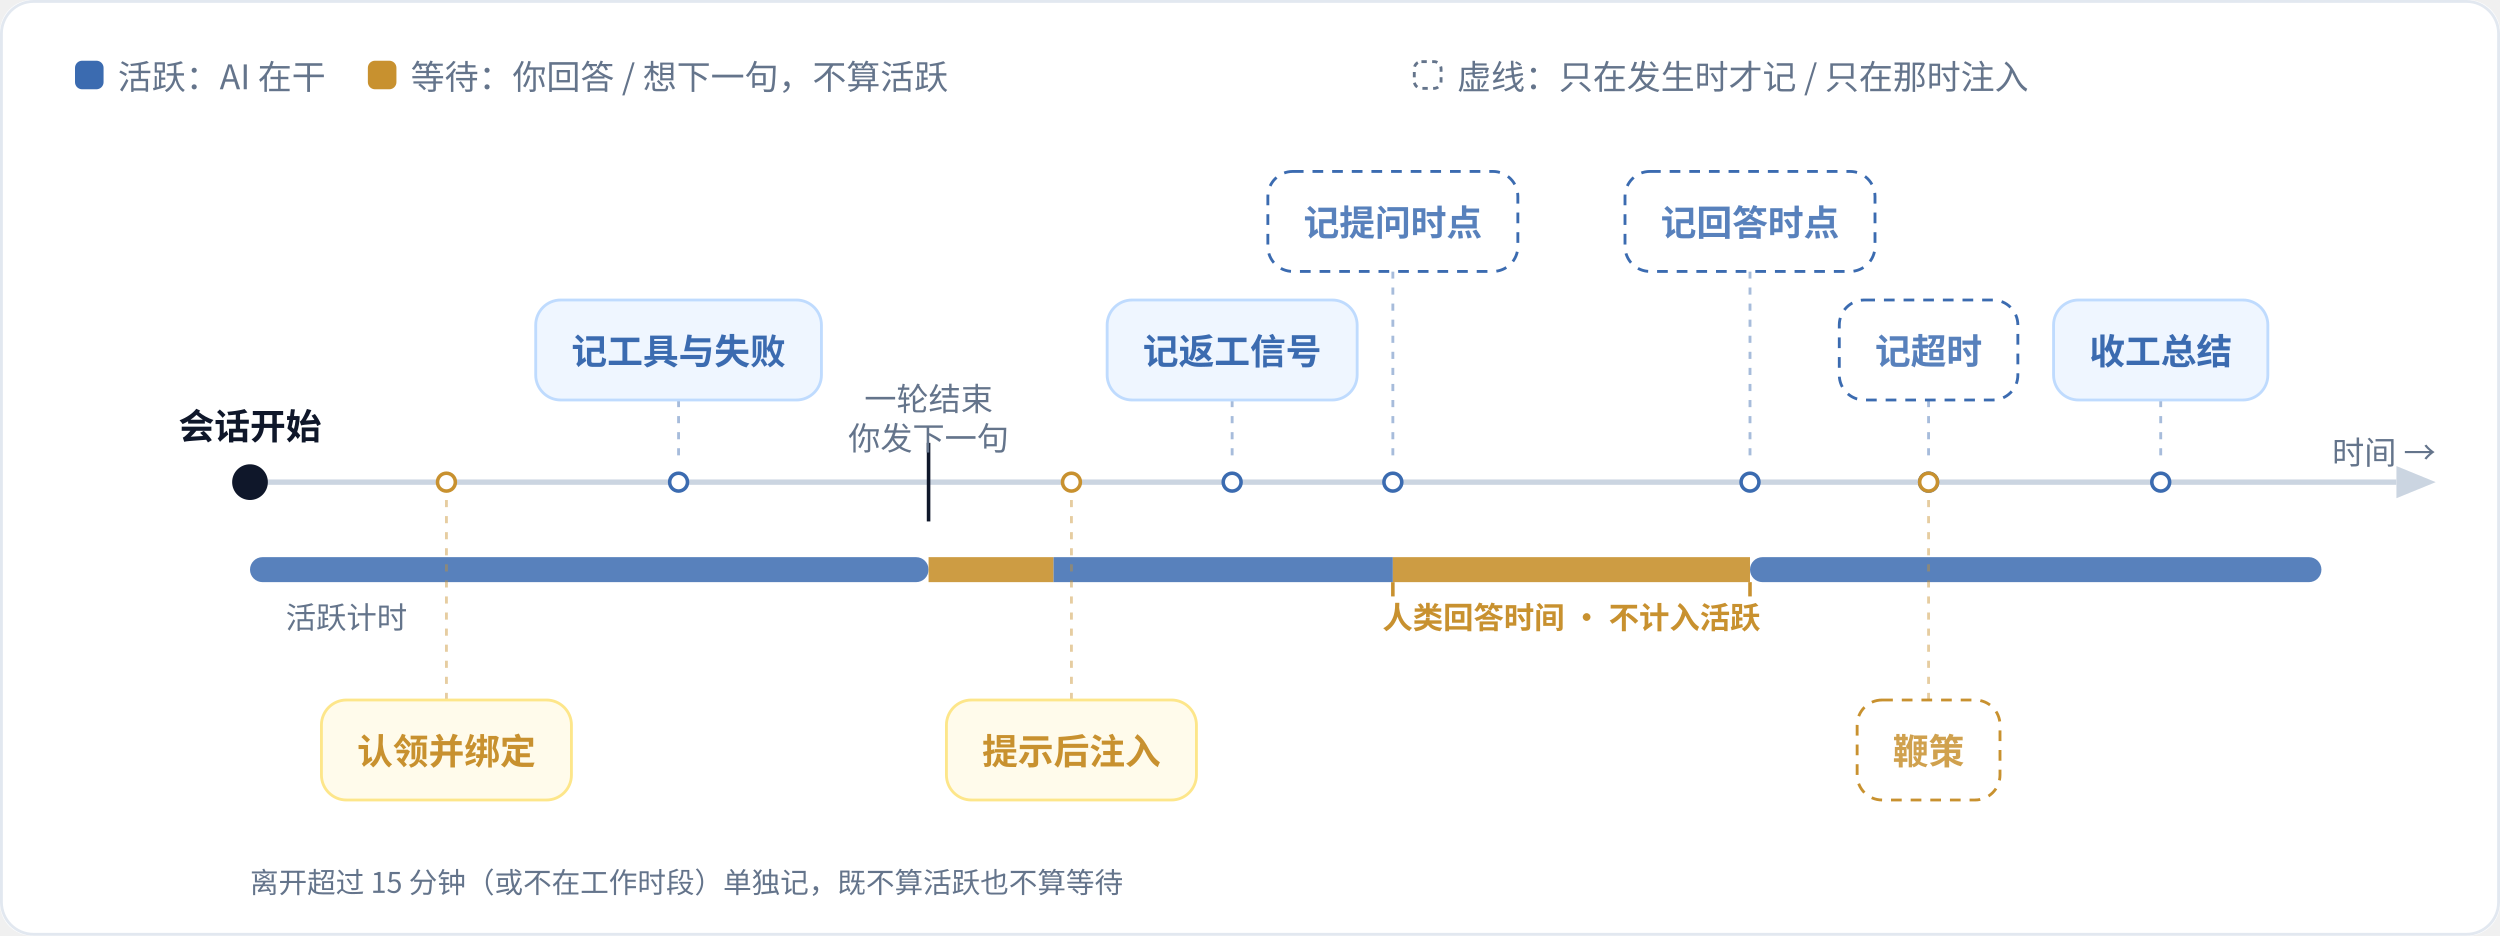
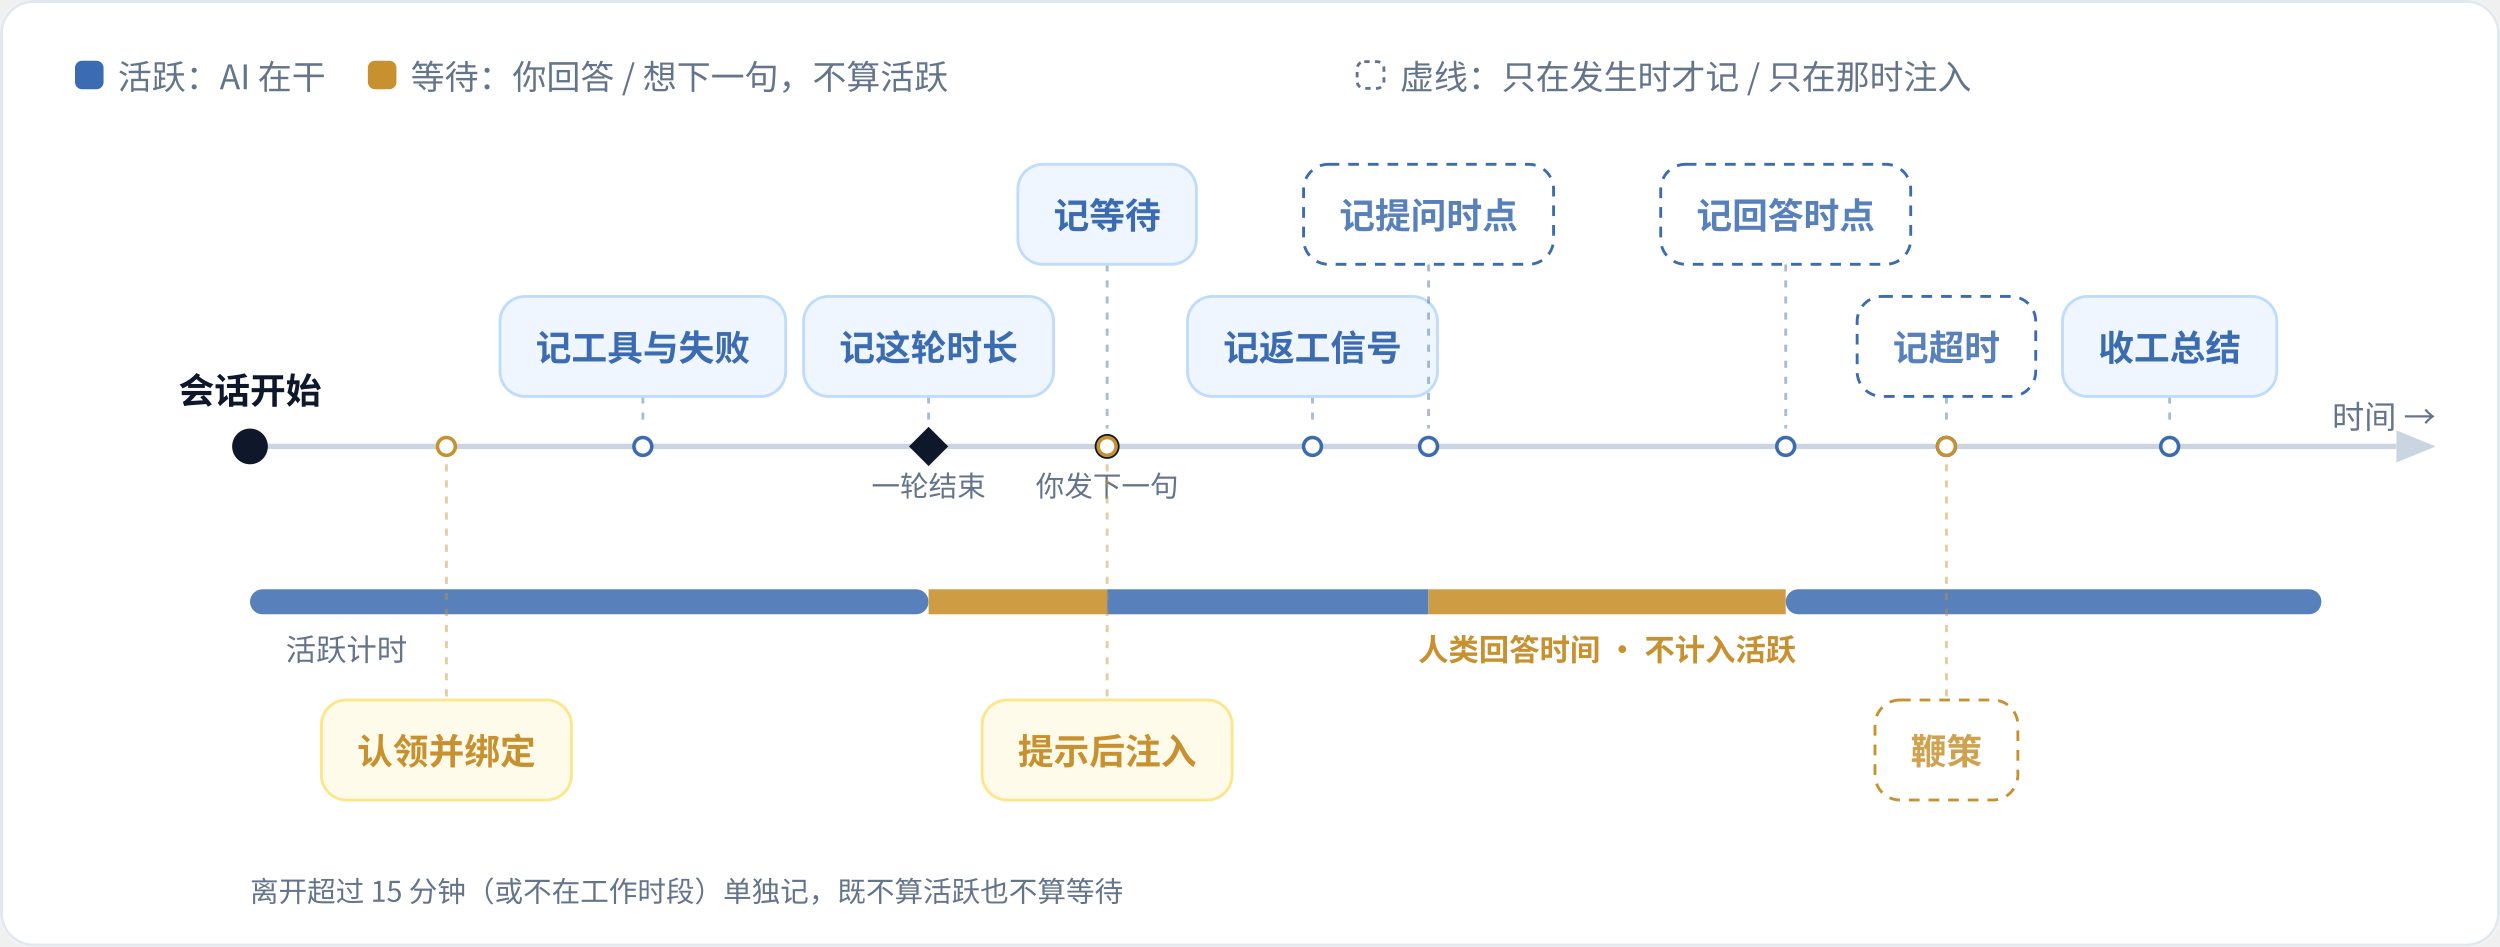
- <svg xmlns="http://www.w3.org/2000/svg" width="1400" height="524" viewBox="0 0 1400 524" role="img" aria-labelledby="t1 t2">
-   <rect width="1400" height="524" rx="18" fill="#ffffff" />
-   <rect x="0.8" y="0.8" width="1398.4" height="522.4" rx="18" fill="none" stroke="#e2e8f0" stroke-width="1.6" />
+ <svg xmlns="http://www.w3.org/2000/svg" width="1400" height="530" viewBox="0 0 1400 530" role="img" aria-labelledby="t1 t2">
+   <rect width="1400" height="530" rx="18" fill="#ffffff" />
+   <rect x="0.8" y="0.8" width="1398.4" height="528.4" rx="18" fill="none" stroke="#e2e8f0" stroke-width="1.6" />
  <rect x="42" y="34" width="16" height="16" rx="4" fill="#3b6bb0" />
  <text x="66" y="50" font-family="'PingFang SC','Noto Sans CJK SC','Microsoft YaHei',sans-serif" font-size="19" fill="#64748b">活跃：AI 在干</text>
  <rect x="206" y="34" width="16" height="16" rx="4" fill="#c8912f" />
  <text x="230" y="50" font-family="'PingFang SC','Noto Sans CJK SC','Microsoft YaHei',sans-serif" font-size="19" fill="#64748b">等待：你回答 / 想下一句，不算活跃</text>
-   <rect x="792" y="34.5" width="15" height="15" rx="4" fill="none" stroke="#64748b" stroke-width="1.6" stroke-dasharray="3 3" />
-   <text x="816" y="50" font-family="'PingFang SC','Noto Sans CJK SC','Microsoft YaHei',sans-serif" font-size="19" fill="#64748b">虚线：只在发生时才记 / 只在那时注入</text>
-   <line x1="140" y1="270" x2="1342" y2="270" stroke="#cbd5e1" stroke-width="3" />
-   <path d="M 1342 261 L 1364 270 L 1342 279 Z" fill="#cbd5e1" />
-   <text x="1364" y="260" text-anchor="end" font-family="'PingFang SC','Noto Sans CJK SC','Microsoft YaHei',sans-serif" font-size="18" fill="#64748b">时间 →</text>
-   <circle cx="140" cy="270" r="10" fill="#0f172a" />
-   <text x="140" y="246" text-anchor="middle" font-family="'PingFang SC','Noto Sans CJK SC','Microsoft YaHei',sans-serif" font-size="20" font-weight="600" fill="#0f172a">会话开始</text>
-   <line x1="520" y1="248" x2="520" y2="292" stroke="#0f172a" stroke-width="2" />
-   <text x="520" y="230" text-anchor="middle" font-family="'PingFang SC','Noto Sans CJK SC','Microsoft YaHei',sans-serif" font-size="18" fill="#64748b">一轮结束</text>
-   <text x="520" y="252" text-anchor="middle" font-family="'PingFang SC','Noto Sans CJK SC','Microsoft YaHei',sans-serif" font-size="18" fill="#64748b">你发下一句</text>
-   <rect x="140" y="312" width="380" height="14" rx="7" fill="#3b6bb0" opacity="0.85" />
-   <rect x="520" y="312" width="70" height="14" fill="#c8912f" opacity="0.9" />
-   <rect x="590" y="312" width="190" height="14" fill="#3b6bb0" opacity="0.85" />
-   <rect x="780" y="312" width="200" height="14" fill="#c8912f" opacity="0.9" />
-   <rect x="980" y="312" width="320" height="14" rx="7" fill="#3b6bb0" opacity="0.85" />
-   <text x="160" y="352" font-family="'PingFang SC','Noto Sans CJK SC','Microsoft YaHei',sans-serif" font-size="17" fill="#64748b">活跃计时</text>
-   <text x="880" y="352" text-anchor="middle" font-family="'PingFang SC','Noto Sans CJK SC','Microsoft YaHei',sans-serif" font-size="17" font-weight="600" fill="#c8912f">人类回答时间 · 不计入活跃</text>
-   <line x1="380" y1="224" x2="380" y2="260" stroke="#3b6bb0" stroke-width="1.6" stroke-dasharray="4 5" opacity="0.45" />
-   <circle cx="380" cy="270" r="5" fill="#ffffff" stroke="#3b6bb0" stroke-width="2" />
-   <rect x="300.0" y="168" width="160.0" height="56" rx="14" fill="#eff6ff" stroke="#bfdbfe" stroke-width="1.6" />
-   <text x="380" y="204" text-anchor="middle" font-family="'PingFang SC','Noto Sans CJK SC','Microsoft YaHei',sans-serif" font-size="20" font-weight="600" fill="#3b6bb0" opacity="1">记工具与失败</text>
-   <line x1="690" y1="224" x2="690" y2="260" stroke="#3b6bb0" stroke-width="1.6" stroke-dasharray="4 5" opacity="0.45" />
-   <circle cx="690" cy="270" r="5" fill="#ffffff" stroke="#3b6bb0" stroke-width="2" />
-   <rect x="620.0" y="168" width="140.0" height="56" rx="14" fill="#eff6ff" stroke="#bfdbfe" stroke-width="1.6" />
-   <text x="690" y="204" text-anchor="middle" font-family="'PingFang SC','Noto Sans CJK SC','Microsoft YaHei',sans-serif" font-size="20" font-weight="600" fill="#3b6bb0" opacity="1">记返工信号</text>
-   <line x1="780" y1="152" x2="780" y2="260" stroke="#3b6bb0" stroke-width="1.6" stroke-dasharray="4 5" opacity="0.45" />
-   <circle cx="780" cy="270" r="5" fill="#ffffff" stroke="#3b6bb0" stroke-width="2" />
-   <rect x="710.0" y="96" width="140.0" height="56" rx="14" fill="#ffffff" stroke="#3b6bb0" stroke-width="1.6" stroke-dasharray="6 5" />
-   <text x="780" y="132" text-anchor="middle" font-family="'PingFang SC','Noto Sans CJK SC','Microsoft YaHei',sans-serif" font-size="20" font-weight="600" fill="#3b6bb0" opacity="0.85">记提问时点</text>
-   <line x1="980" y1="152" x2="980" y2="260" stroke="#3b6bb0" stroke-width="1.6" stroke-dasharray="4 5" opacity="0.45" />
-   <circle cx="980" cy="270" r="5" fill="#ffffff" stroke="#3b6bb0" stroke-width="2" />
-   <rect x="910.0" y="96" width="140.0" height="56" rx="14" fill="#ffffff" stroke="#3b6bb0" stroke-width="1.6" stroke-dasharray="6 5" />
-   <text x="980" y="132" text-anchor="middle" font-family="'PingFang SC','Noto Sans CJK SC','Microsoft YaHei',sans-serif" font-size="20" font-weight="600" fill="#3b6bb0" opacity="0.85">记回答时点</text>
-   <line x1="1080" y1="224" x2="1080" y2="260" stroke="#3b6bb0" stroke-width="1.6" stroke-dasharray="4 5" opacity="0.45" />
-   <circle cx="1080" cy="270" r="5" fill="#ffffff" stroke="#3b6bb0" stroke-width="2" />
-   <rect x="1030.0" y="168" width="100.0" height="56" rx="14" fill="#ffffff" stroke="#3b6bb0" stroke-width="1.6" stroke-dasharray="6 5" />
-   <text x="1080" y="204" text-anchor="middle" font-family="'PingFang SC','Noto Sans CJK SC','Microsoft YaHei',sans-serif" font-size="20" font-weight="600" fill="#3b6bb0" opacity="0.85">记超时</text>
-   <line x1="1210" y1="224" x2="1210" y2="260" stroke="#3b6bb0" stroke-width="1.6" stroke-dasharray="4 5" opacity="0.45" />
-   <circle cx="1210" cy="270" r="5" fill="#ffffff" stroke="#3b6bb0" stroke-width="2" />
-   <rect x="1150.0" y="168" width="120.0" height="56" rx="14" fill="#eff6ff" stroke="#bfdbfe" stroke-width="1.6" />
-   <text x="1210" y="204" text-anchor="middle" font-family="'PingFang SC','Noto Sans CJK SC','Microsoft YaHei',sans-serif" font-size="20" font-weight="600" fill="#3b6bb0" opacity="1">收工总结</text>
-   <line x1="250" y1="280" x2="250" y2="392" stroke="#c8912f" stroke-width="1.6" stroke-dasharray="4 5" opacity="0.45" />
-   <circle cx="250" cy="270" r="5" fill="#ffffff" stroke="#c8912f" stroke-width="2" />
+   <rect x="760" y="34.5" width="15" height="15" rx="4" fill="none" stroke="#64748b" stroke-width="1.6" stroke-dasharray="3 3" />
+   <text x="784" y="50" font-family="'PingFang SC','Noto Sans CJK SC','Microsoft YaHei',sans-serif" font-size="19" fill="#64748b">虚线：只在发生时才记 / 只在那时注入</text>
+   <line x1="140" y1="250" x2="1342" y2="250" stroke="#cbd5e1" stroke-width="3" />
+   <path d="M 1342 241 L 1364 250 L 1342 259 Z" fill="#cbd5e1" />
+   <text x="1364" y="240" text-anchor="end" font-family="'PingFang SC','Noto Sans CJK SC','Microsoft YaHei',sans-serif" font-size="18" fill="#64748b">时间 →</text>
+   <circle cx="140" cy="250" r="10" fill="#0f172a" />
+   <text x="140" y="226" text-anchor="middle" font-family="'PingFang SC','Noto Sans CJK SC','Microsoft YaHei',sans-serif" font-size="20" font-weight="600" fill="#0f172a">会话开始</text>
+   <path d="M 520 239 L 531 250 L 520 261 L 509 250 Z" fill="#0f172a" />
+   <text x="520" y="278" text-anchor="middle" font-family="'PingFang SC','Noto Sans CJK SC','Microsoft YaHei',sans-serif" font-size="16" fill="#64748b">一轮结束</text>
+   <circle cx="620" cy="250" r="6" fill="#ffffff" stroke="#0f172a" stroke-width="2" />
+   <text x="620" y="278" text-anchor="middle" font-family="'PingFang SC','Noto Sans CJK SC','Microsoft YaHei',sans-serif" font-size="16" fill="#64748b">你发下一句</text>
+   <rect x="140" y="330" width="380" height="14" rx="7" fill="#3b6bb0" opacity="0.85" />
+   <rect x="520" y="330" width="100" height="14" fill="#c8912f" opacity="0.9" />
+   <rect x="620" y="330" width="180" height="14" fill="#3b6bb0" opacity="0.85" />
+   <rect x="800" y="330" width="200" height="14" fill="#c8912f" opacity="0.9" />
+   <rect x="1000" y="330" width="300" height="14" rx="7" fill="#3b6bb0" opacity="0.85" />
+   <text x="160" y="370" font-family="'PingFang SC','Noto Sans CJK SC','Microsoft YaHei',sans-serif" font-size="17" fill="#64748b">活跃计时</text>
+   <text x="900" y="370" text-anchor="middle" font-family="'PingFang SC','Noto Sans CJK SC','Microsoft YaHei',sans-serif" font-size="17" font-weight="600" fill="#c8912f">人类回答时间 · 不计入活跃</text>
+   <line x1="360" y1="222" x2="360" y2="240" stroke="#3b6bb0" stroke-width="1.6" stroke-dasharray="4 5" opacity="0.45" />
+   <circle cx="360" cy="250" r="5" fill="#ffffff" stroke="#3b6bb0" stroke-width="2" />
+   <rect x="280.0" y="166" width="160.0" height="56" rx="14" fill="#eff6ff" stroke="#bfdbfe" stroke-width="1.6" />
+   <text x="360" y="202" text-anchor="middle" font-family="'PingFang SC','Noto Sans CJK SC','Microsoft YaHei',sans-serif" font-size="20" font-weight="600" fill="#3b6bb0" opacity="1">记工具与失败</text>
+   <line x1="520" y1="222" x2="520" y2="240" stroke="#3b6bb0" stroke-width="1.6" stroke-dasharray="4 5" opacity="0.45" />
+   <rect x="450.0" y="166" width="140.0" height="56" rx="14" fill="#eff6ff" stroke="#bfdbfe" stroke-width="1.6" />
+   <text x="520" y="202" text-anchor="middle" font-family="'PingFang SC','Noto Sans CJK SC','Microsoft YaHei',sans-serif" font-size="20" font-weight="600" fill="#3b6bb0" opacity="1">记这轮时长</text>
+   <line x1="620" y1="148" x2="620" y2="240" stroke="#3b6bb0" stroke-width="1.6" stroke-dasharray="4 5" opacity="0.45" />
+   <rect x="570.0" y="92" width="100.0" height="56" rx="14" fill="#eff6ff" stroke="#bfdbfe" stroke-width="1.6" />
+   <text x="620" y="128" text-anchor="middle" font-family="'PingFang SC','Noto Sans CJK SC','Microsoft YaHei',sans-serif" font-size="20" font-weight="600" fill="#3b6bb0" opacity="1">记等待</text>
+   <line x1="735" y1="222" x2="735" y2="240" stroke="#3b6bb0" stroke-width="1.6" stroke-dasharray="4 5" opacity="0.45" />
+   <circle cx="735" cy="250" r="5" fill="#ffffff" stroke="#3b6bb0" stroke-width="2" />
+   <rect x="665.0" y="166" width="140.0" height="56" rx="14" fill="#eff6ff" stroke="#bfdbfe" stroke-width="1.6" />
+   <text x="735" y="202" text-anchor="middle" font-family="'PingFang SC','Noto Sans CJK SC','Microsoft YaHei',sans-serif" font-size="20" font-weight="600" fill="#3b6bb0" opacity="1">记返工信号</text>
+   <line x1="800" y1="148" x2="800" y2="240" stroke="#3b6bb0" stroke-width="1.6" stroke-dasharray="4 5" opacity="0.45" />
+   <circle cx="800" cy="250" r="5" fill="#ffffff" stroke="#3b6bb0" stroke-width="2" />
+   <rect x="730.0" y="92" width="140.0" height="56" rx="14" fill="#ffffff" stroke="#3b6bb0" stroke-width="1.6" stroke-dasharray="6 5" />
+   <text x="800" y="128" text-anchor="middle" font-family="'PingFang SC','Noto Sans CJK SC','Microsoft YaHei',sans-serif" font-size="20" font-weight="600" fill="#3b6bb0" opacity="0.85">记提问时点</text>
+   <line x1="1000" y1="148" x2="1000" y2="240" stroke="#3b6bb0" stroke-width="1.6" stroke-dasharray="4 5" opacity="0.45" />
+   <circle cx="1000" cy="250" r="5" fill="#ffffff" stroke="#3b6bb0" stroke-width="2" />
+   <rect x="930.0" y="92" width="140.0" height="56" rx="14" fill="#ffffff" stroke="#3b6bb0" stroke-width="1.6" stroke-dasharray="6 5" />
+   <text x="1000" y="128" text-anchor="middle" font-family="'PingFang SC','Noto Sans CJK SC','Microsoft YaHei',sans-serif" font-size="20" font-weight="600" fill="#3b6bb0" opacity="0.85">记回答时点</text>
+   <line x1="1090" y1="222" x2="1090" y2="240" stroke="#3b6bb0" stroke-width="1.6" stroke-dasharray="4 5" opacity="0.45" />
+   <circle cx="1090" cy="250" r="5" fill="#ffffff" stroke="#3b6bb0" stroke-width="2" />
+   <rect x="1040.0" y="166" width="100.0" height="56" rx="14" fill="#ffffff" stroke="#3b6bb0" stroke-width="1.6" stroke-dasharray="6 5" />
+   <text x="1090" y="202" text-anchor="middle" font-family="'PingFang SC','Noto Sans CJK SC','Microsoft YaHei',sans-serif" font-size="20" font-weight="600" fill="#3b6bb0" opacity="0.85">记超时</text>
+   <line x1="1215" y1="222" x2="1215" y2="240" stroke="#3b6bb0" stroke-width="1.6" stroke-dasharray="4 5" opacity="0.45" />
+   <circle cx="1215" cy="250" r="5" fill="#ffffff" stroke="#3b6bb0" stroke-width="2" />
+   <rect x="1155.0" y="166" width="120.0" height="56" rx="14" fill="#eff6ff" stroke="#bfdbfe" stroke-width="1.6" />
+   <text x="1215" y="202" text-anchor="middle" font-family="'PingFang SC','Noto Sans CJK SC','Microsoft YaHei',sans-serif" font-size="20" font-weight="600" fill="#3b6bb0" opacity="1">收工总结</text>
+   <line x1="250" y1="260" x2="250" y2="392" stroke="#c8912f" stroke-width="1.6" stroke-dasharray="4 5" opacity="0.45" />
+   <circle cx="250" cy="250" r="5" fill="#ffffff" stroke="#c8912f" stroke-width="2" />
  <rect x="180.0" y="392" width="140.0" height="56" rx="14" fill="#fffbeb" stroke="#fde68a" stroke-width="1.6" />
  <text x="250" y="428" text-anchor="middle" font-family="'PingFang SC','Noto Sans CJK SC','Microsoft YaHei',sans-serif" font-size="20" font-weight="600" fill="#c8912f" opacity="1">认领并绑定</text>
-   <line x1="600" y1="280" x2="600" y2="392" stroke="#c8912f" stroke-width="1.6" stroke-dasharray="4 5" opacity="0.45" />
-   <circle cx="600" cy="270" r="5" fill="#ffffff" stroke="#c8912f" stroke-width="2" />
-   <rect x="530.0" y="392" width="140.0" height="56" rx="14" fill="#fffbeb" stroke="#fde68a" stroke-width="1.6" />
-   <text x="600" y="428" text-anchor="middle" font-family="'PingFang SC','Noto Sans CJK SC','Microsoft YaHei',sans-serif" font-size="20" font-weight="600" fill="#c8912f" opacity="1">提示后注入</text>
-   <line x1="1080" y1="280" x2="1080" y2="392" stroke="#c8912f" stroke-width="1.6" stroke-dasharray="4 5" opacity="0.45" />
-   <circle cx="1080" cy="270" r="5" fill="#ffffff" stroke="#c8912f" stroke-width="2" />
-   <rect x="1040.0" y="392" width="80.0" height="56" rx="14" fill="#ffffff" stroke="#c8912f" stroke-width="1.6" stroke-dasharray="6 5" />
-   <text x="1080" y="428" text-anchor="middle" font-family="'PingFang SC','Noto Sans CJK SC','Microsoft YaHei',sans-serif" font-size="20" font-weight="600" fill="#c8912f" opacity="0.85">鞭策</text>
-   <line x1="780" y1="326" x2="780" y2="334" stroke="#c8912f" stroke-width="2" />
-   <line x1="980" y1="326" x2="980" y2="334" stroke="#c8912f" stroke-width="2" />
-   <text x="140" y="500" font-family="'PingFang SC','Noto Sans CJK SC','Microsoft YaHei',sans-serif" font-size="16" fill="#64748b">离开超过 15 分钟（或不在工作时段）单独记，既不算活跃也不算等待</text>
+   <line x1="620" y1="260" x2="620" y2="392" stroke="#c8912f" stroke-width="1.6" stroke-dasharray="4 5" opacity="0.45" />
+   <circle cx="620" cy="250" r="5" fill="#ffffff" stroke="#c8912f" stroke-width="2" />
+   <rect x="550.0" y="392" width="140.0" height="56" rx="14" fill="#fffbeb" stroke="#fde68a" stroke-width="1.6" />
+   <text x="620" y="428" text-anchor="middle" font-family="'PingFang SC','Noto Sans CJK SC','Microsoft YaHei',sans-serif" font-size="20" font-weight="600" fill="#c8912f" opacity="1">提示后注入</text>
+   <line x1="1090" y1="260" x2="1090" y2="392" stroke="#c8912f" stroke-width="1.6" stroke-dasharray="4 5" opacity="0.45" />
+   <circle cx="1090" cy="250" r="5" fill="#ffffff" stroke="#c8912f" stroke-width="2" />
+   <rect x="1050.0" y="392" width="80.0" height="56" rx="14" fill="#ffffff" stroke="#c8912f" stroke-width="1.6" stroke-dasharray="6 5" />
+   <text x="1090" y="428" text-anchor="middle" font-family="'PingFang SC','Noto Sans CJK SC','Microsoft YaHei',sans-serif" font-size="20" font-weight="600" fill="#c8912f" opacity="0.85">鞭策</text>
+   <text x="140" y="505" font-family="'PingFang SC','Noto Sans CJK SC','Microsoft YaHei',sans-serif" font-size="16" fill="#64748b">离开超过 15 分钟（或不在工作时段）单独记，既不算活跃也不算等待</text>
</svg>
